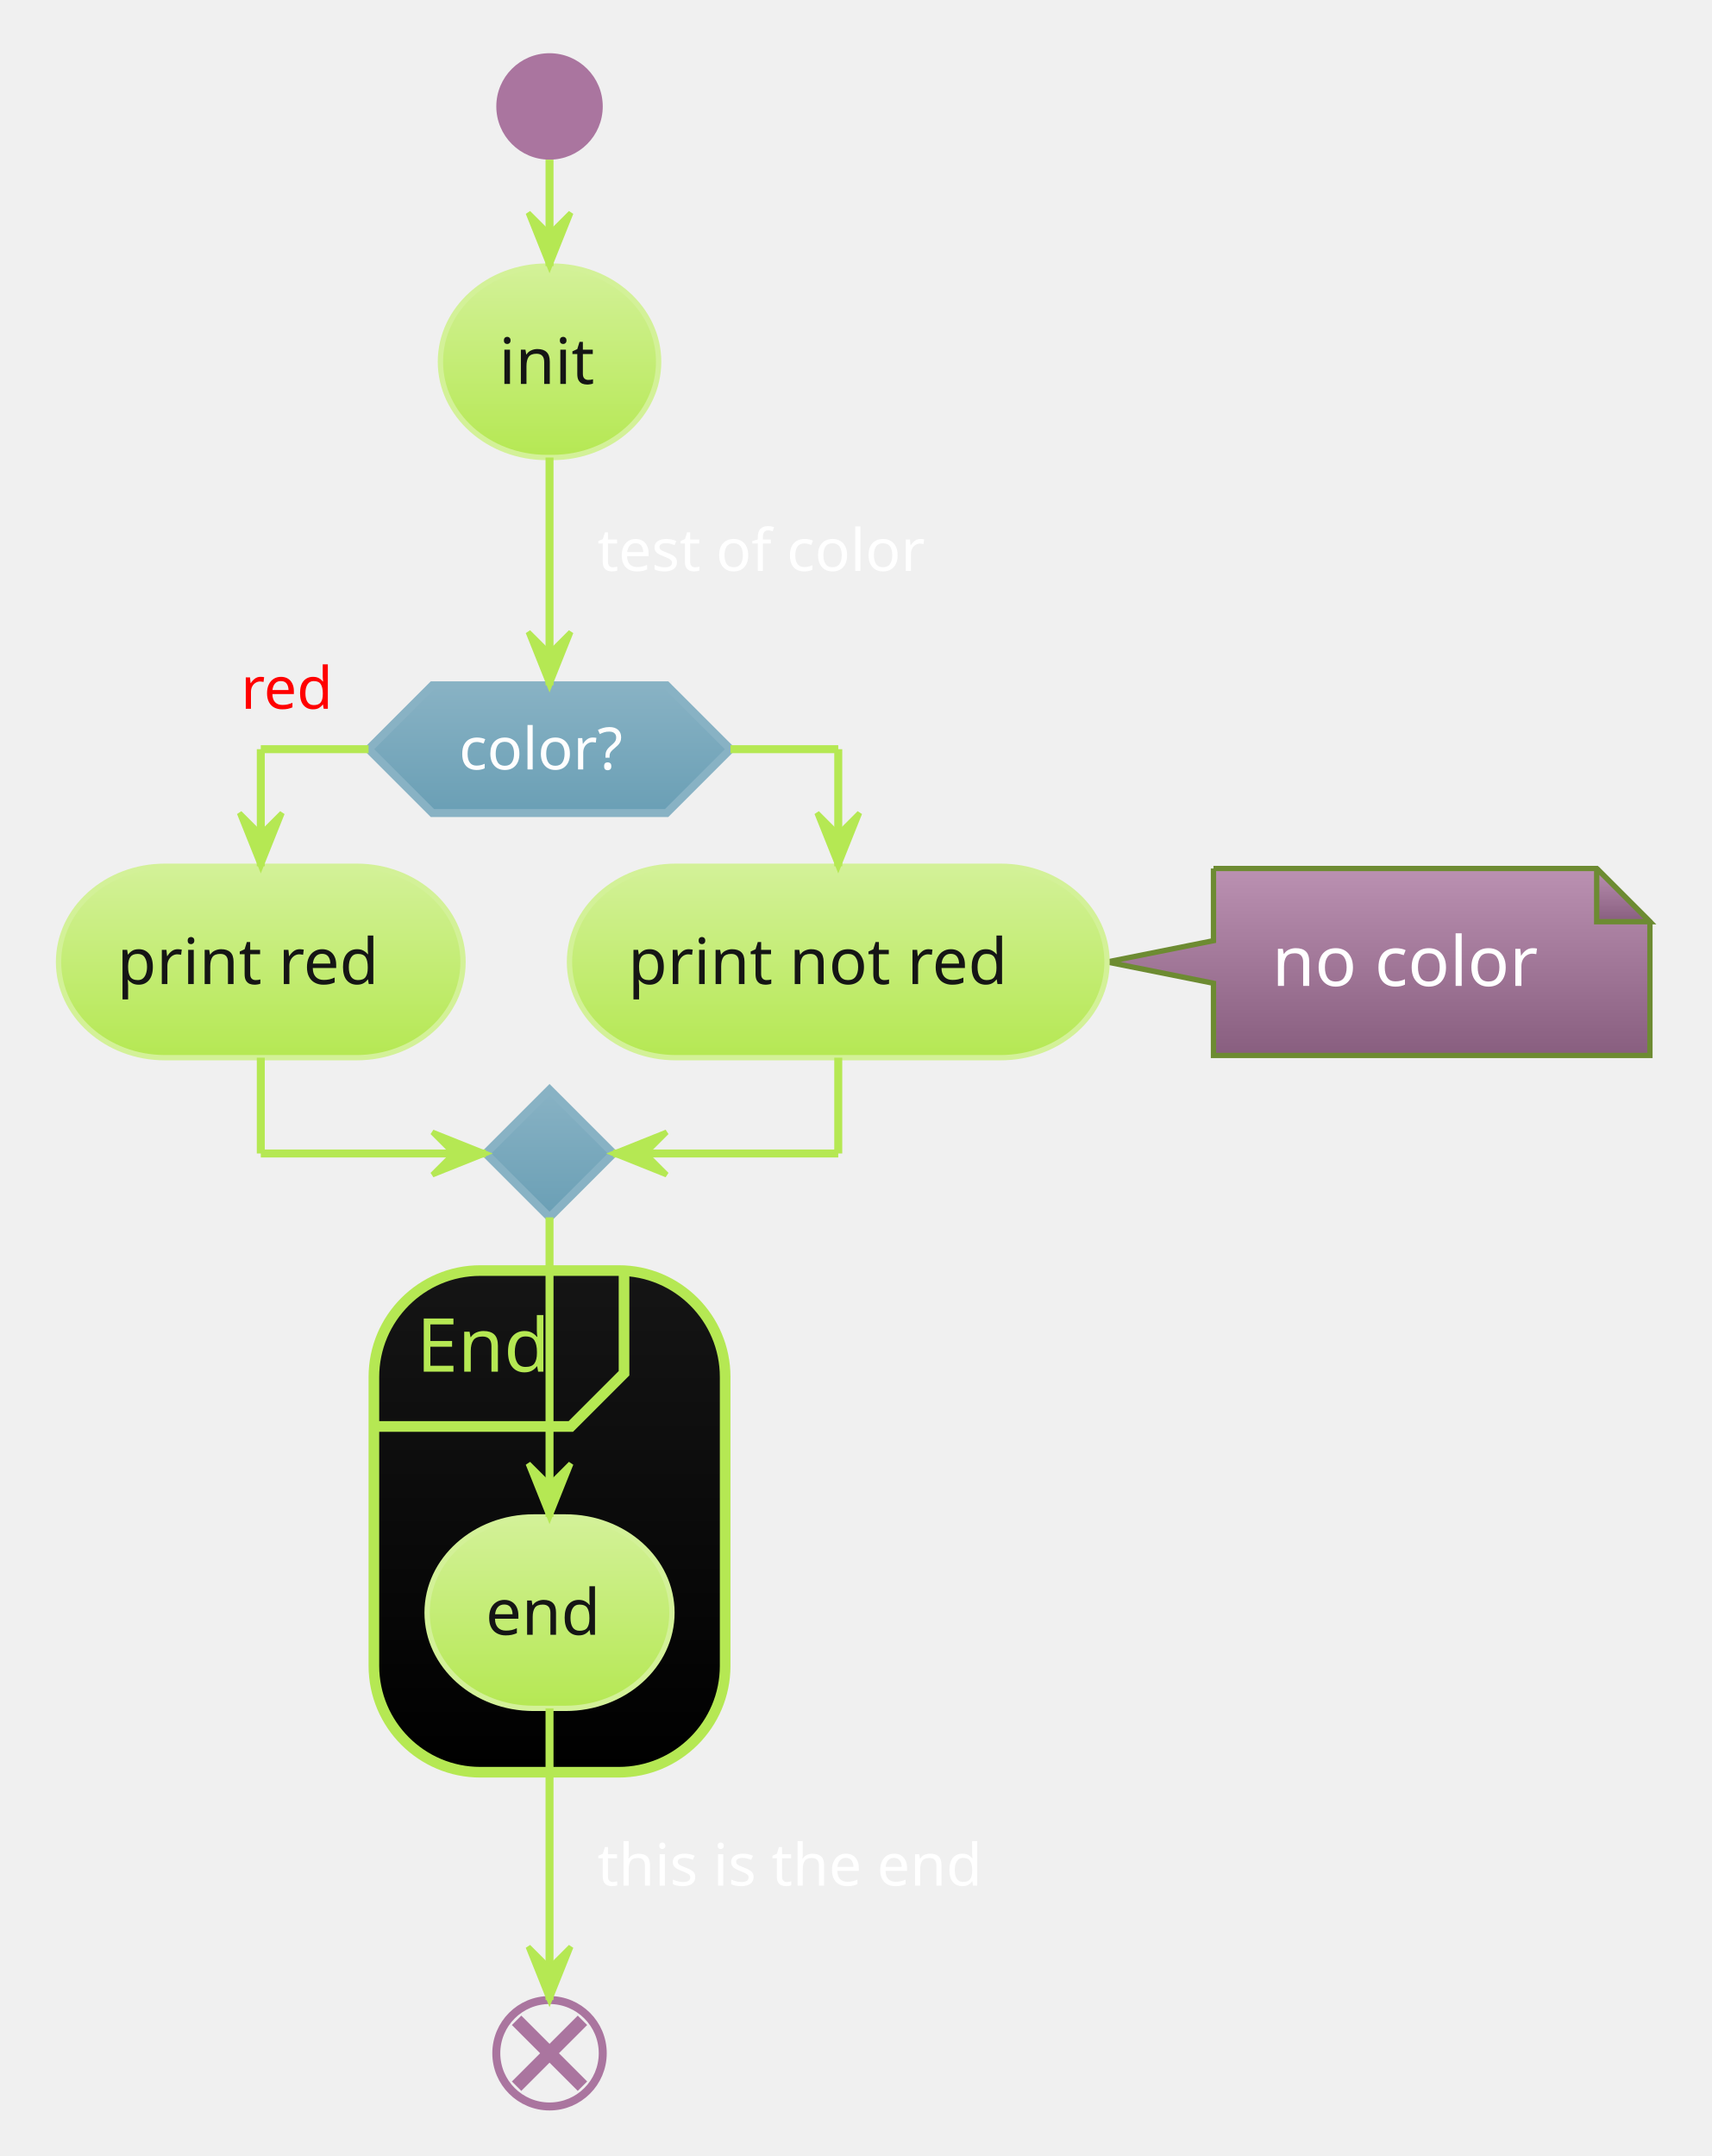
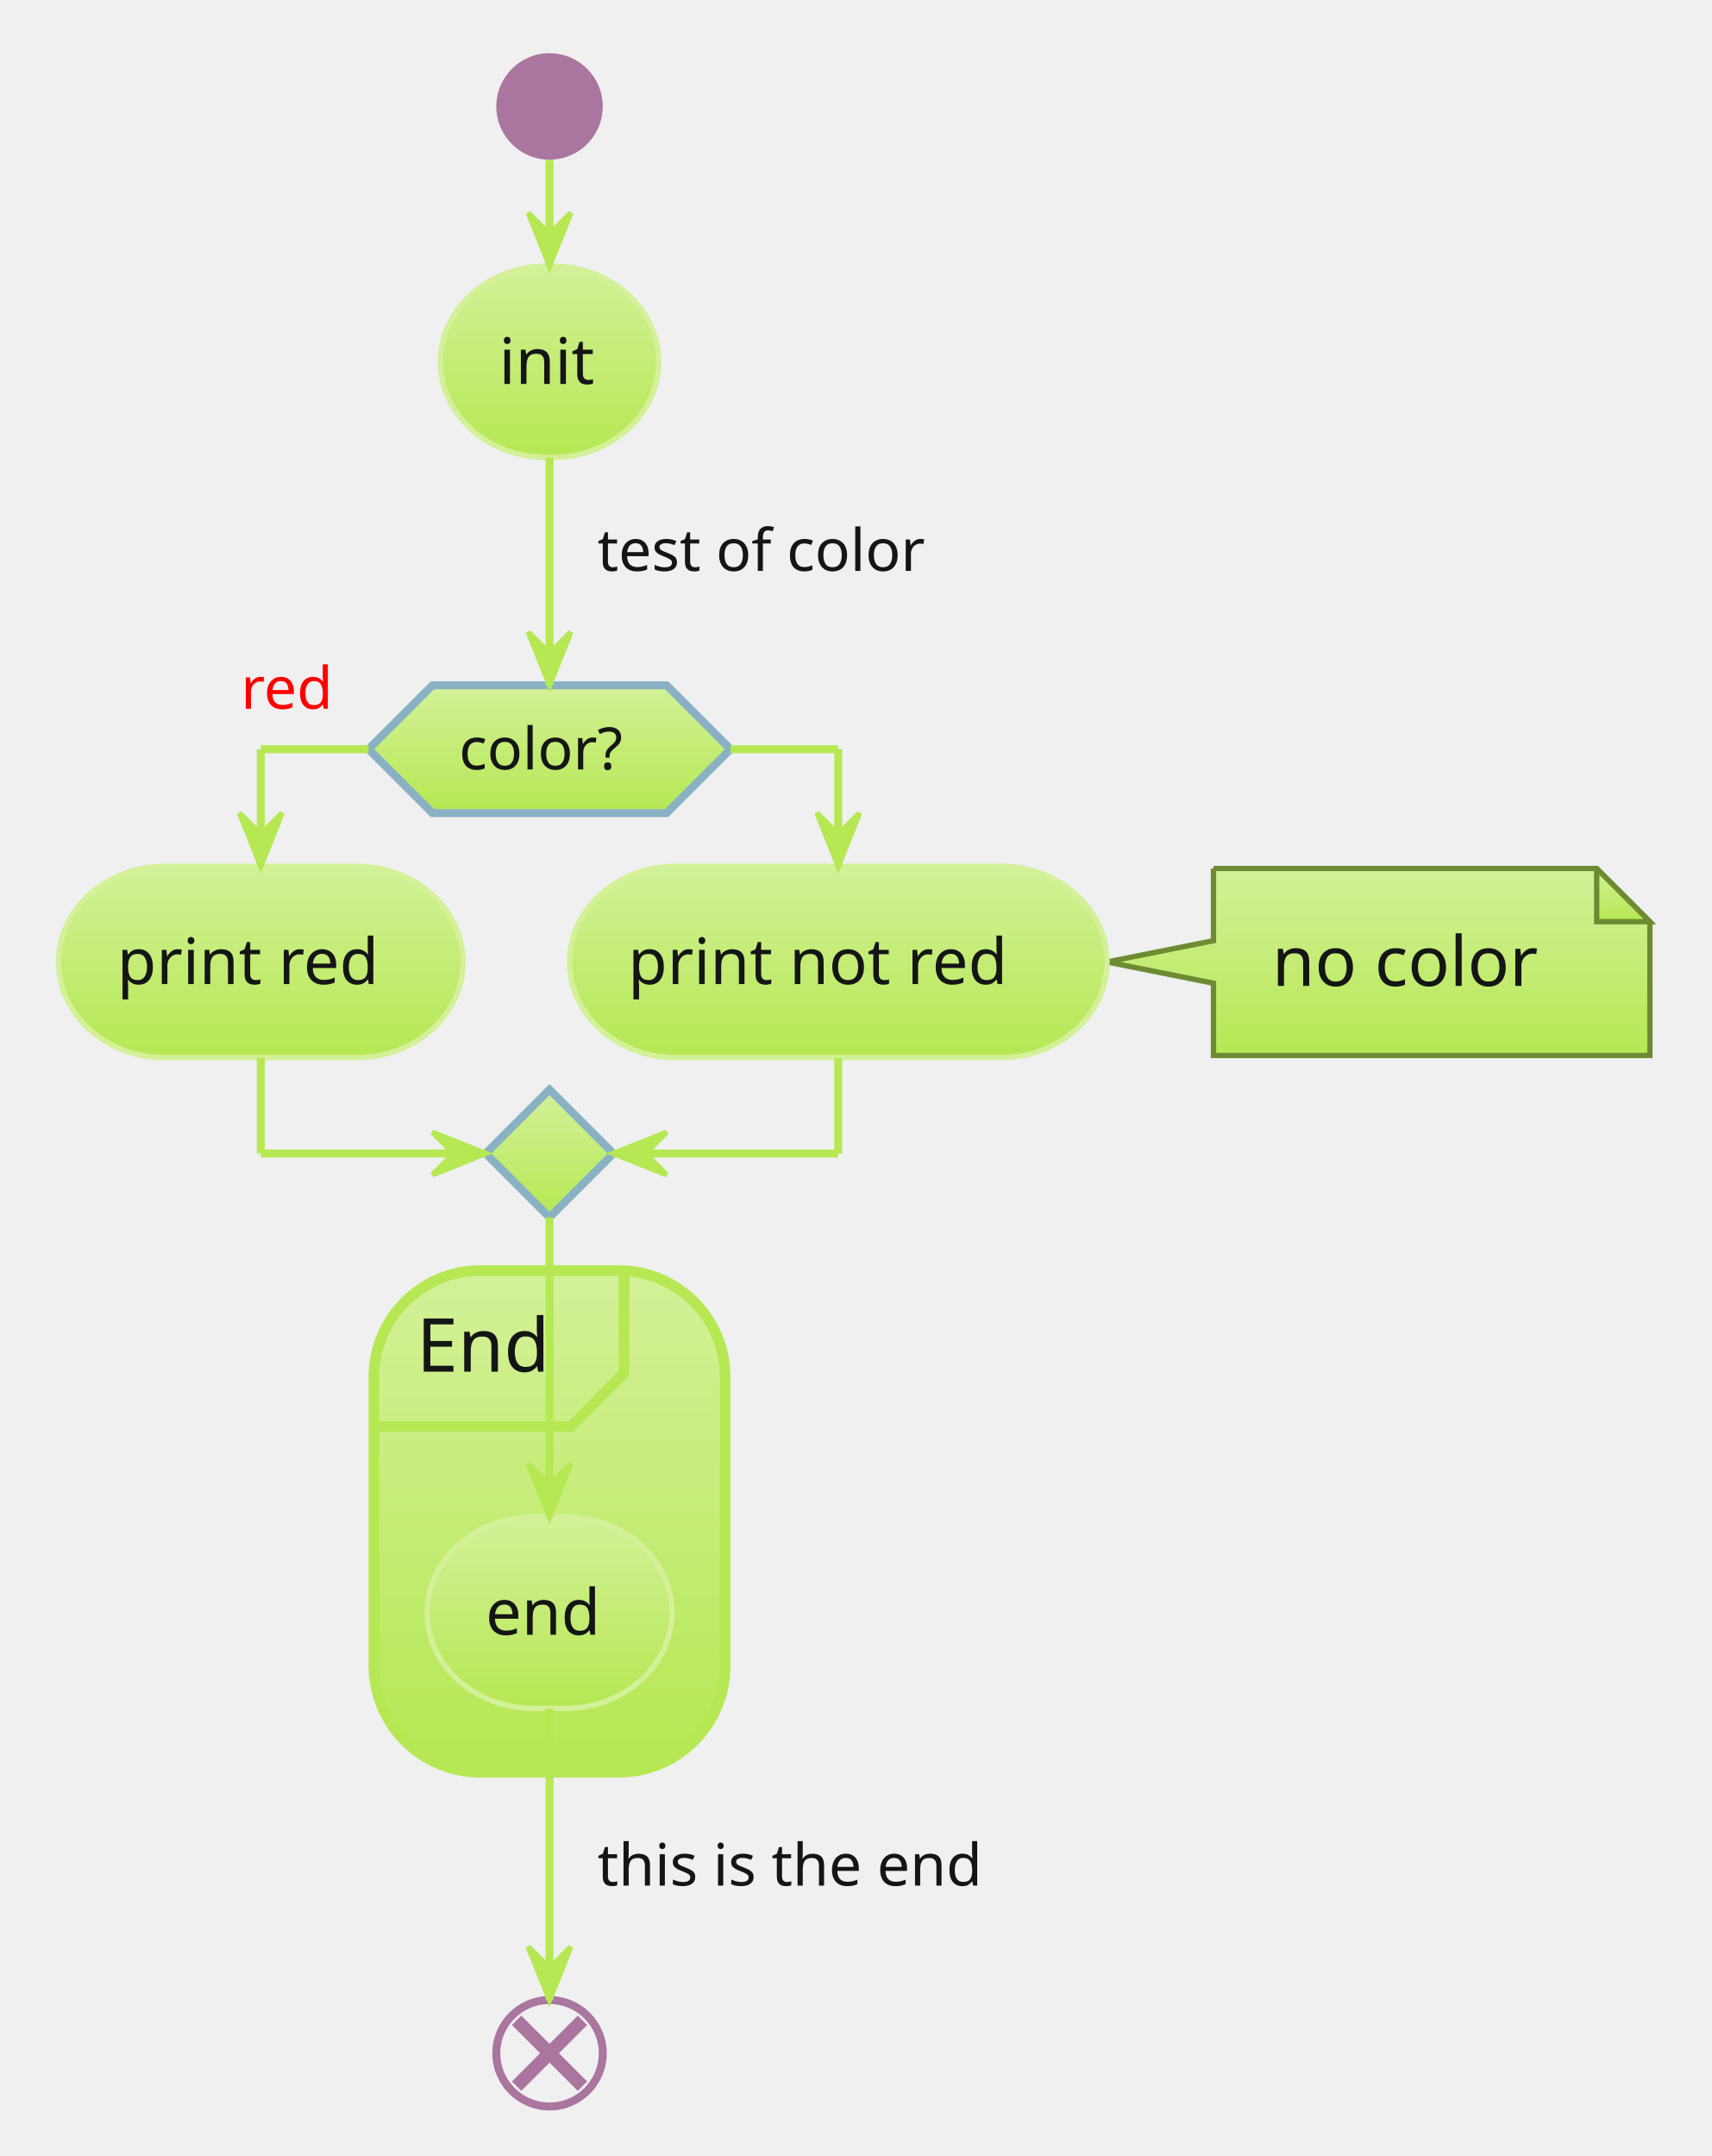
<svg xmlns="http://www.w3.org/2000/svg" contentScriptType="application/ecmascript" contentStyleType="text/css" height="422.917px" preserveAspectRatio="none" style="width:335px;height:422px;background:#00000000;" version="1.1" viewBox="0 0 335 422" width="335.417px" zoomAndPan="magnify">
  <defs>
-     <linearGradient id="g1mazd6bdklp6y0" x1="50%" x2="50%" y1="0%" y2="100%">
+     <linearGradient id="ggytkpae7zc760" x1="50%" x2="50%" y1="0%" y2="100%">
      <stop offset="0%" stop-color="#D3F198" />
      <stop offset="100%" stop-color="#B5E853" />
-     </linearGradient>
-     <linearGradient id="g1mazd6bdklp6y1" x1="50%" x2="50%" y1="0%" y2="100%">
-       <stop offset="0%" stop-color="#88B2C4" />
-       <stop offset="100%" stop-color="#6A9FB5" />
-     </linearGradient>
-     <linearGradient id="g1mazd6bdklp6y2" x1="50%" x2="50%" y1="0%" y2="100%">
-       <stop offset="0%" stop-color="#BB91B2" />
-       <stop offset="100%" stop-color="#885E7F" />
-     </linearGradient>
-     <linearGradient id="g1mazd6bdklp6y3" x1="50%" x2="50%" y1="0%" y2="100%">
-       <stop offset="0%" stop-color="#151515" />
-       <stop offset="100%" stop-color="#000000" />
    </linearGradient>
  </defs>
  <g>
    <ellipse cx="107.552" cy="20.833" fill="#AA759F" rx="10.417" ry="10.417" style="stroke:none;stroke-width:1.042;" />
-     <rect fill="url(#g1mazd6bdklp6y0)" height="37.467" rx="20.833" ry="20.833" style="stroke:#D3F198;stroke-width:1.042;" width="42.708" x="86.198" y="52.083" />
+     <rect fill="url(#ggytkpae7zc760)" height="37.467" rx="20.833" ry="20.833" style="stroke:#D3F198;stroke-width:1.042;" width="42.708" x="86.198" y="52.083" />
    <text fill="#151515" font-family="&quot;Verdana&quot;" font-size="12.5" lengthAdjust="spacing" textLength="19.792" x="97.656" y="75.144">init</text>
-     <polygon fill="url(#g1mazd6bdklp6y1)" points="84.635,134.139,130.469,134.139,142.969,146.639,130.469,159.139,84.635,159.139,72.135,146.639,84.635,134.139" style="stroke:#88B2C4;stroke-width:1.562;" />
-     <text fill="#FEFEFE" font-family="&quot;Verdana&quot;" font-size="11.458" lengthAdjust="spacing" textLength="35.417" x="89.844" y="150.606">color?</text>
+     <polygon fill="url(#ggytkpae7zc760)" points="84.635,134.139,130.469,134.139,142.969,146.639,130.469,159.139,84.635,159.139,72.135,146.639,84.635,134.139" style="stroke:#88B2C4;stroke-width:1.562;" />
+     <text fill="#151515" font-family="&quot;Verdana&quot;" font-size="11.458" lengthAdjust="spacing" textLength="35.417" x="89.844" y="150.606">color?</text>
    <text fill="#FF0000" font-family="&quot;Verdana&quot;" font-size="11.458" lengthAdjust="spacing" textLength="19.792" x="47.135" y="138.728">red</text>
-     <rect fill="url(#g1mazd6bdklp6y0)" height="37.467" rx="20.833" ry="20.833" style="stroke:#D3F198;stroke-width:1.042;" width="79.167" x="11.458" y="169.556" />
+     <rect fill="url(#ggytkpae7zc760)" height="37.467" rx="20.833" ry="20.833" style="stroke:#D3F198;stroke-width:1.042;" width="79.167" x="11.458" y="169.556" />
    <text fill="#151515" font-family="&quot;Verdana&quot;" font-size="12.5" lengthAdjust="spacing" textLength="56.25" x="22.917" y="192.617">print red</text>
-     <path d="M237.5,169.991 L237.5,184.123 L216.667,188.289 L237.5,192.456 L237.5,206.588 A0,0 0 0 0 237.5,206.588 L322.917,206.588 A0,0 0 0 0 322.917,206.588 L322.917,180.408 L312.5,169.991 L237.5,169.991 A0,0 0 0 0 237.5,169.991 " fill="url(#g1mazd6bdklp6y2)" style="stroke:#6D8B32;stroke-width:1.042;" />
-     <path d="M312.5,169.991 L312.5,180.408 L322.917,180.408 L312.5,169.991 " fill="url(#g1mazd6bdklp6y2)" style="stroke:#6D8B32;stroke-width:1.042;" />
-     <text fill="#FFFFFF" font-family="&quot;Verdana&quot;" font-size="13.542" lengthAdjust="spacing" textLength="53.125" x="248.958" y="192.977">no color</text>
-     <rect fill="url(#g1mazd6bdklp6y0)" height="37.467" rx="20.833" ry="20.833" style="stroke:#D3F198;stroke-width:1.042;" width="105.208" x="111.458" y="169.556" />
+     <path d="M237.5,169.991 L237.5,184.123 L216.667,188.289 L237.5,192.456 L237.5,206.588 A0,0 0 0 0 237.5,206.588 L322.917,206.588 A0,0 0 0 0 322.917,206.588 L322.917,180.408 L312.5,169.991 L237.5,169.991 A0,0 0 0 0 237.5,169.991 " fill="url(#ggytkpae7zc760)" style="stroke:#6D8B32;stroke-width:1.042;" />
+     <path d="M312.5,169.991 L312.5,180.408 L322.917,180.408 L312.5,169.991 " fill="url(#ggytkpae7zc760)" style="stroke:#6D8B32;stroke-width:1.042;" />
+     <text fill="#151515" font-family="&quot;Verdana&quot;" font-size="13.542" lengthAdjust="spacing" textLength="53.125" x="248.958" y="192.977">no color</text>
+     <rect fill="url(#ggytkpae7zc760)" height="37.467" rx="20.833" ry="20.833" style="stroke:#D3F198;stroke-width:1.042;" width="105.208" x="111.458" y="169.556" />
    <text fill="#151515" font-family="&quot;Verdana&quot;" font-size="12.5" lengthAdjust="spacing" textLength="82.292" x="122.917" y="192.617">print not red</text>
-     <polygon fill="url(#g1mazd6bdklp6y1)" points="107.552,213.273,120.052,225.773,107.552,238.273,95.052,225.773,107.552,213.273" style="stroke:#88B2C4;stroke-width:1.562;" />
-     <rect fill="url(#g1mazd6bdklp6y3)" height="98.193" rx="20.833" ry="20.833" style="stroke:#B5E853;stroke-width:2.083;" width="68.75" x="73.177" y="248.69" />
+     <polygon fill="url(#ggytkpae7zc760)" points="107.552,213.273,120.052,225.773,107.552,238.273,95.052,225.773,107.552,213.273" style="stroke:#88B2C4;stroke-width:1.562;" />
+     <rect fill="url(#ggytkpae7zc760)" height="98.193" rx="20.833" ry="20.833" style="stroke:#B5E853;stroke-width:2.083;" width="68.75" x="73.177" y="248.69" />
    <path d="M122.135,248.69 L122.135,268.791 L111.719,279.207 L73.177,279.207 " fill="none" style="stroke:#B5E853;stroke-width:2.083;" />
-     <text fill="#B5E853" font-family="&quot;Verdana&quot;" font-size="14.583" lengthAdjust="spacing" textLength="28.125" x="81.51" y="268.476">End</text>
-     <rect fill="url(#g1mazd6bdklp6y0)" height="37.467" rx="20.833" ry="20.833" style="stroke:#D3F198;stroke-width:1.042;" width="47.917" x="83.594" y="296.916" />
+     <text fill="#151515" font-family="&quot;Verdana&quot;" font-size="14.583" lengthAdjust="spacing" textLength="28.125" x="81.51" y="268.476">End</text>
+     <rect fill="url(#ggytkpae7zc760)" height="37.467" rx="20.833" ry="20.833" style="stroke:#D3F198;stroke-width:1.042;" width="47.917" x="83.594" y="296.916" />
    <text fill="#151515" font-family="&quot;Verdana&quot;" font-size="12.5" lengthAdjust="spacing" textLength="25" x="95.052" y="319.977">end</text>
    <ellipse cx="107.552" cy="401.888" rx="10.417" ry="10.417" style="stroke:#AA759F;stroke-width:1.562;fill:none;" />
    <line style="stroke:#AA759F;stroke-width:2.604;fill:none;" x1="101.107" x2="113.997" y1="395.443" y2="408.333" />
    <line style="stroke:#AA759F;stroke-width:2.604;fill:none;" x1="113.997" x2="101.107" y1="395.443" y2="408.333" />
    <line style="stroke:#B5E853;stroke-width:1.562;fill:none;" x1="107.552" x2="107.552" y1="31.25" y2="52.083" />
    <polygon fill="#B5E853" points="103.385,41.667,107.552,52.083,111.719,41.667,107.552,45.833" style="stroke:#B5E853;stroke-width:1.042;" />
    <line style="stroke:#B5E853;stroke-width:1.562;" x1="72.135" x2="51.042" y1="146.639" y2="146.639" />
    <line style="stroke:#B5E853;stroke-width:1.562;" x1="51.042" x2="51.042" y1="146.639" y2="169.556" />
    <polygon fill="#B5E853" points="46.875,159.139,51.042,169.556,55.208,159.139,51.042,163.306" style="stroke:#B5E853;stroke-width:1.042;" />
    <line style="stroke:#B5E853;stroke-width:1.562;" x1="142.969" x2="164.062" y1="146.639" y2="146.639" />
    <line style="stroke:#B5E853;stroke-width:1.562;" x1="164.062" x2="164.062" y1="146.639" y2="169.556" />
    <polygon fill="#B5E853" points="159.896,159.139,164.062,169.556,168.229,159.139,164.062,163.306" style="stroke:#B5E853;stroke-width:1.042;" />
    <line style="stroke:#B5E853;stroke-width:1.562;" x1="51.042" x2="51.042" y1="207.023" y2="225.773" />
    <line style="stroke:#B5E853;stroke-width:1.562;" x1="51.042" x2="95.052" y1="225.773" y2="225.773" />
    <polygon fill="#B5E853" points="84.635,221.606,95.052,225.773,84.635,229.94,88.802,225.773" style="stroke:#B5E853;stroke-width:1.042;" />
    <line style="stroke:#B5E853;stroke-width:1.562;" x1="164.062" x2="164.062" y1="207.023" y2="225.773" />
    <line style="stroke:#B5E853;stroke-width:1.562;" x1="164.062" x2="120.052" y1="225.773" y2="225.773" />
    <polygon fill="#B5E853" points="130.469,221.606,120.052,225.773,130.469,229.94,126.302,225.773" style="stroke:#B5E853;stroke-width:1.042;" />
    <line style="stroke:#B5E853;stroke-width:1.562;" x1="107.552" x2="107.552" y1="89.551" y2="134.139" />
    <polygon fill="#B5E853" points="103.385,123.722,107.552,134.139,111.719,123.722,107.552,127.889" style="stroke:#B5E853;stroke-width:1.042;" />
-     <text fill="#FFFFFF" font-family="&quot;Verdana&quot;" font-size="11.458" lengthAdjust="spacing" textLength="71.875" x="116.927" y="111.743">test of color</text>
+     <text fill="#151515" font-family="&quot;Verdana&quot;" font-size="11.458" lengthAdjust="spacing" textLength="71.875" x="116.927" y="111.743">test of color</text>
    <line style="stroke:#B5E853;stroke-width:1.562;" x1="107.552" x2="107.552" y1="238.273" y2="296.916" />
    <polygon fill="#B5E853" points="103.385,286.499,107.552,296.916,111.719,286.499,107.552,290.666" style="stroke:#B5E853;stroke-width:1.042;" />
    <line style="stroke:#B5E853;stroke-width:1.562;" x1="107.552" x2="107.552" y1="334.383" y2="391.471" />
    <polygon fill="#B5E853" points="103.385,381.055,107.552,391.471,111.719,381.055,107.552,385.221" style="stroke:#B5E853;stroke-width:1.042;" />
-     <text fill="#FFFFFF" font-family="&quot;Verdana&quot;" font-size="11.458" lengthAdjust="spacing" textLength="85.417" x="116.927" y="369.075">this is the end</text>
+     <text fill="#151515" font-family="&quot;Verdana&quot;" font-size="11.458" lengthAdjust="spacing" textLength="85.417" x="116.927" y="369.075">this is the end</text>
  </g>
</svg>
